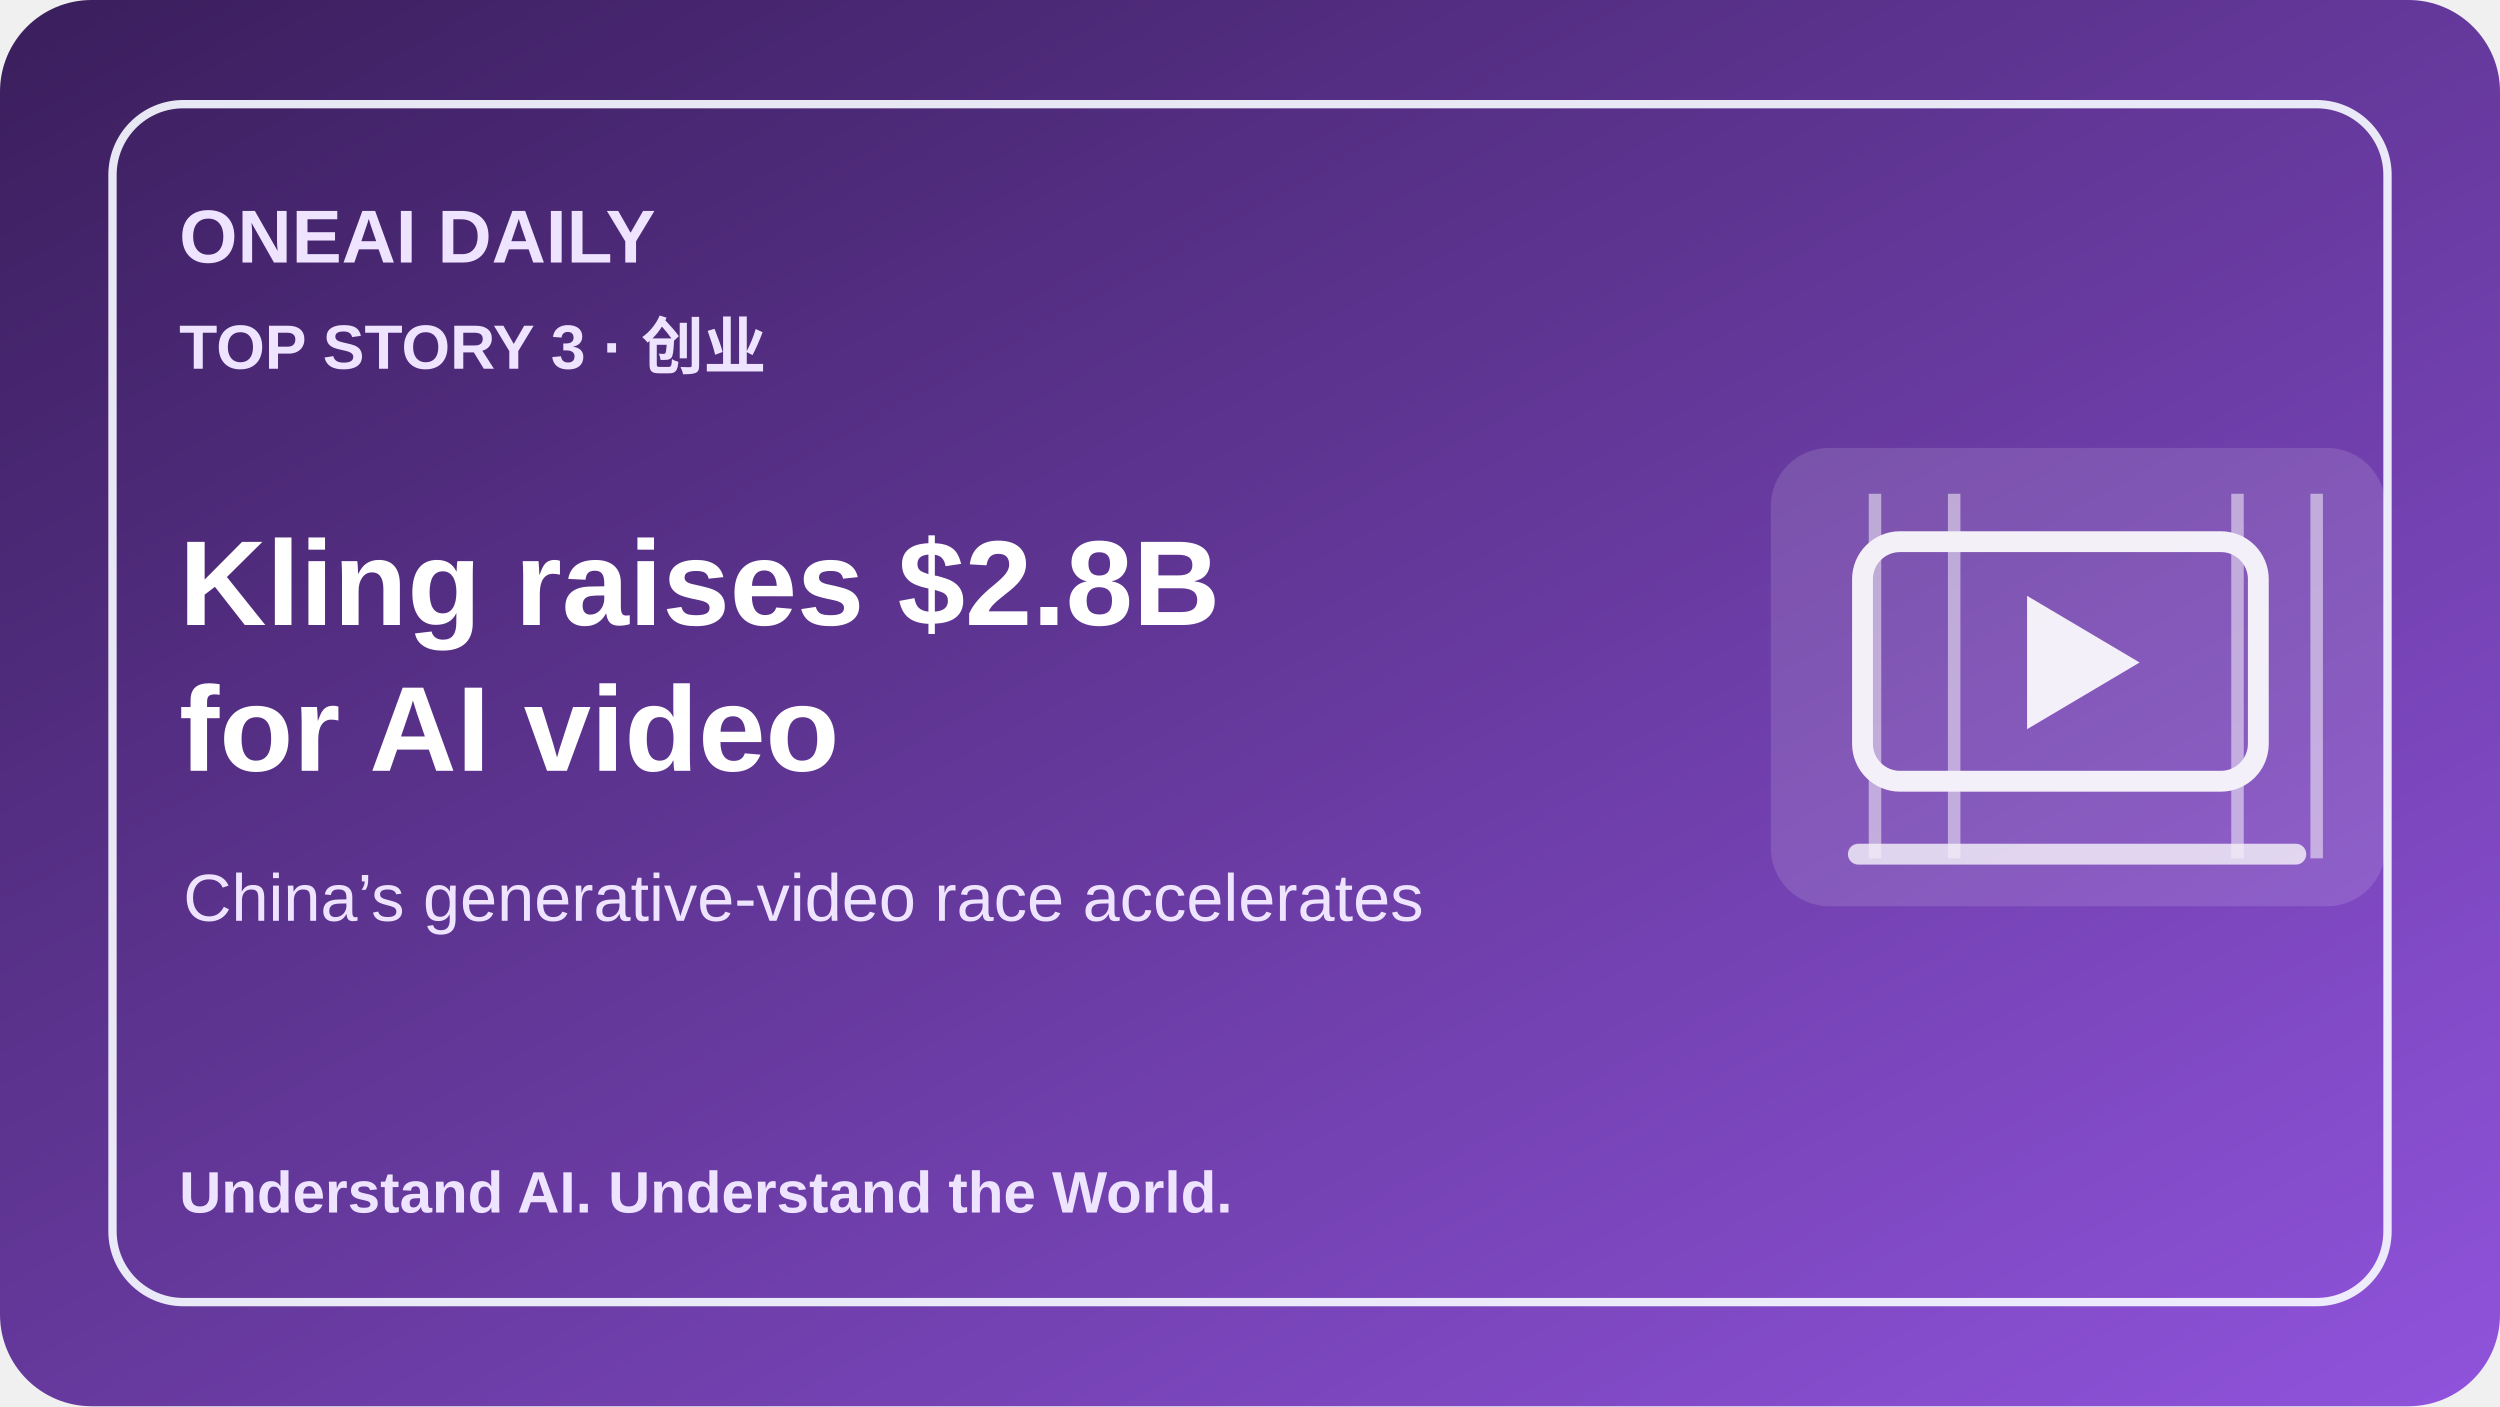
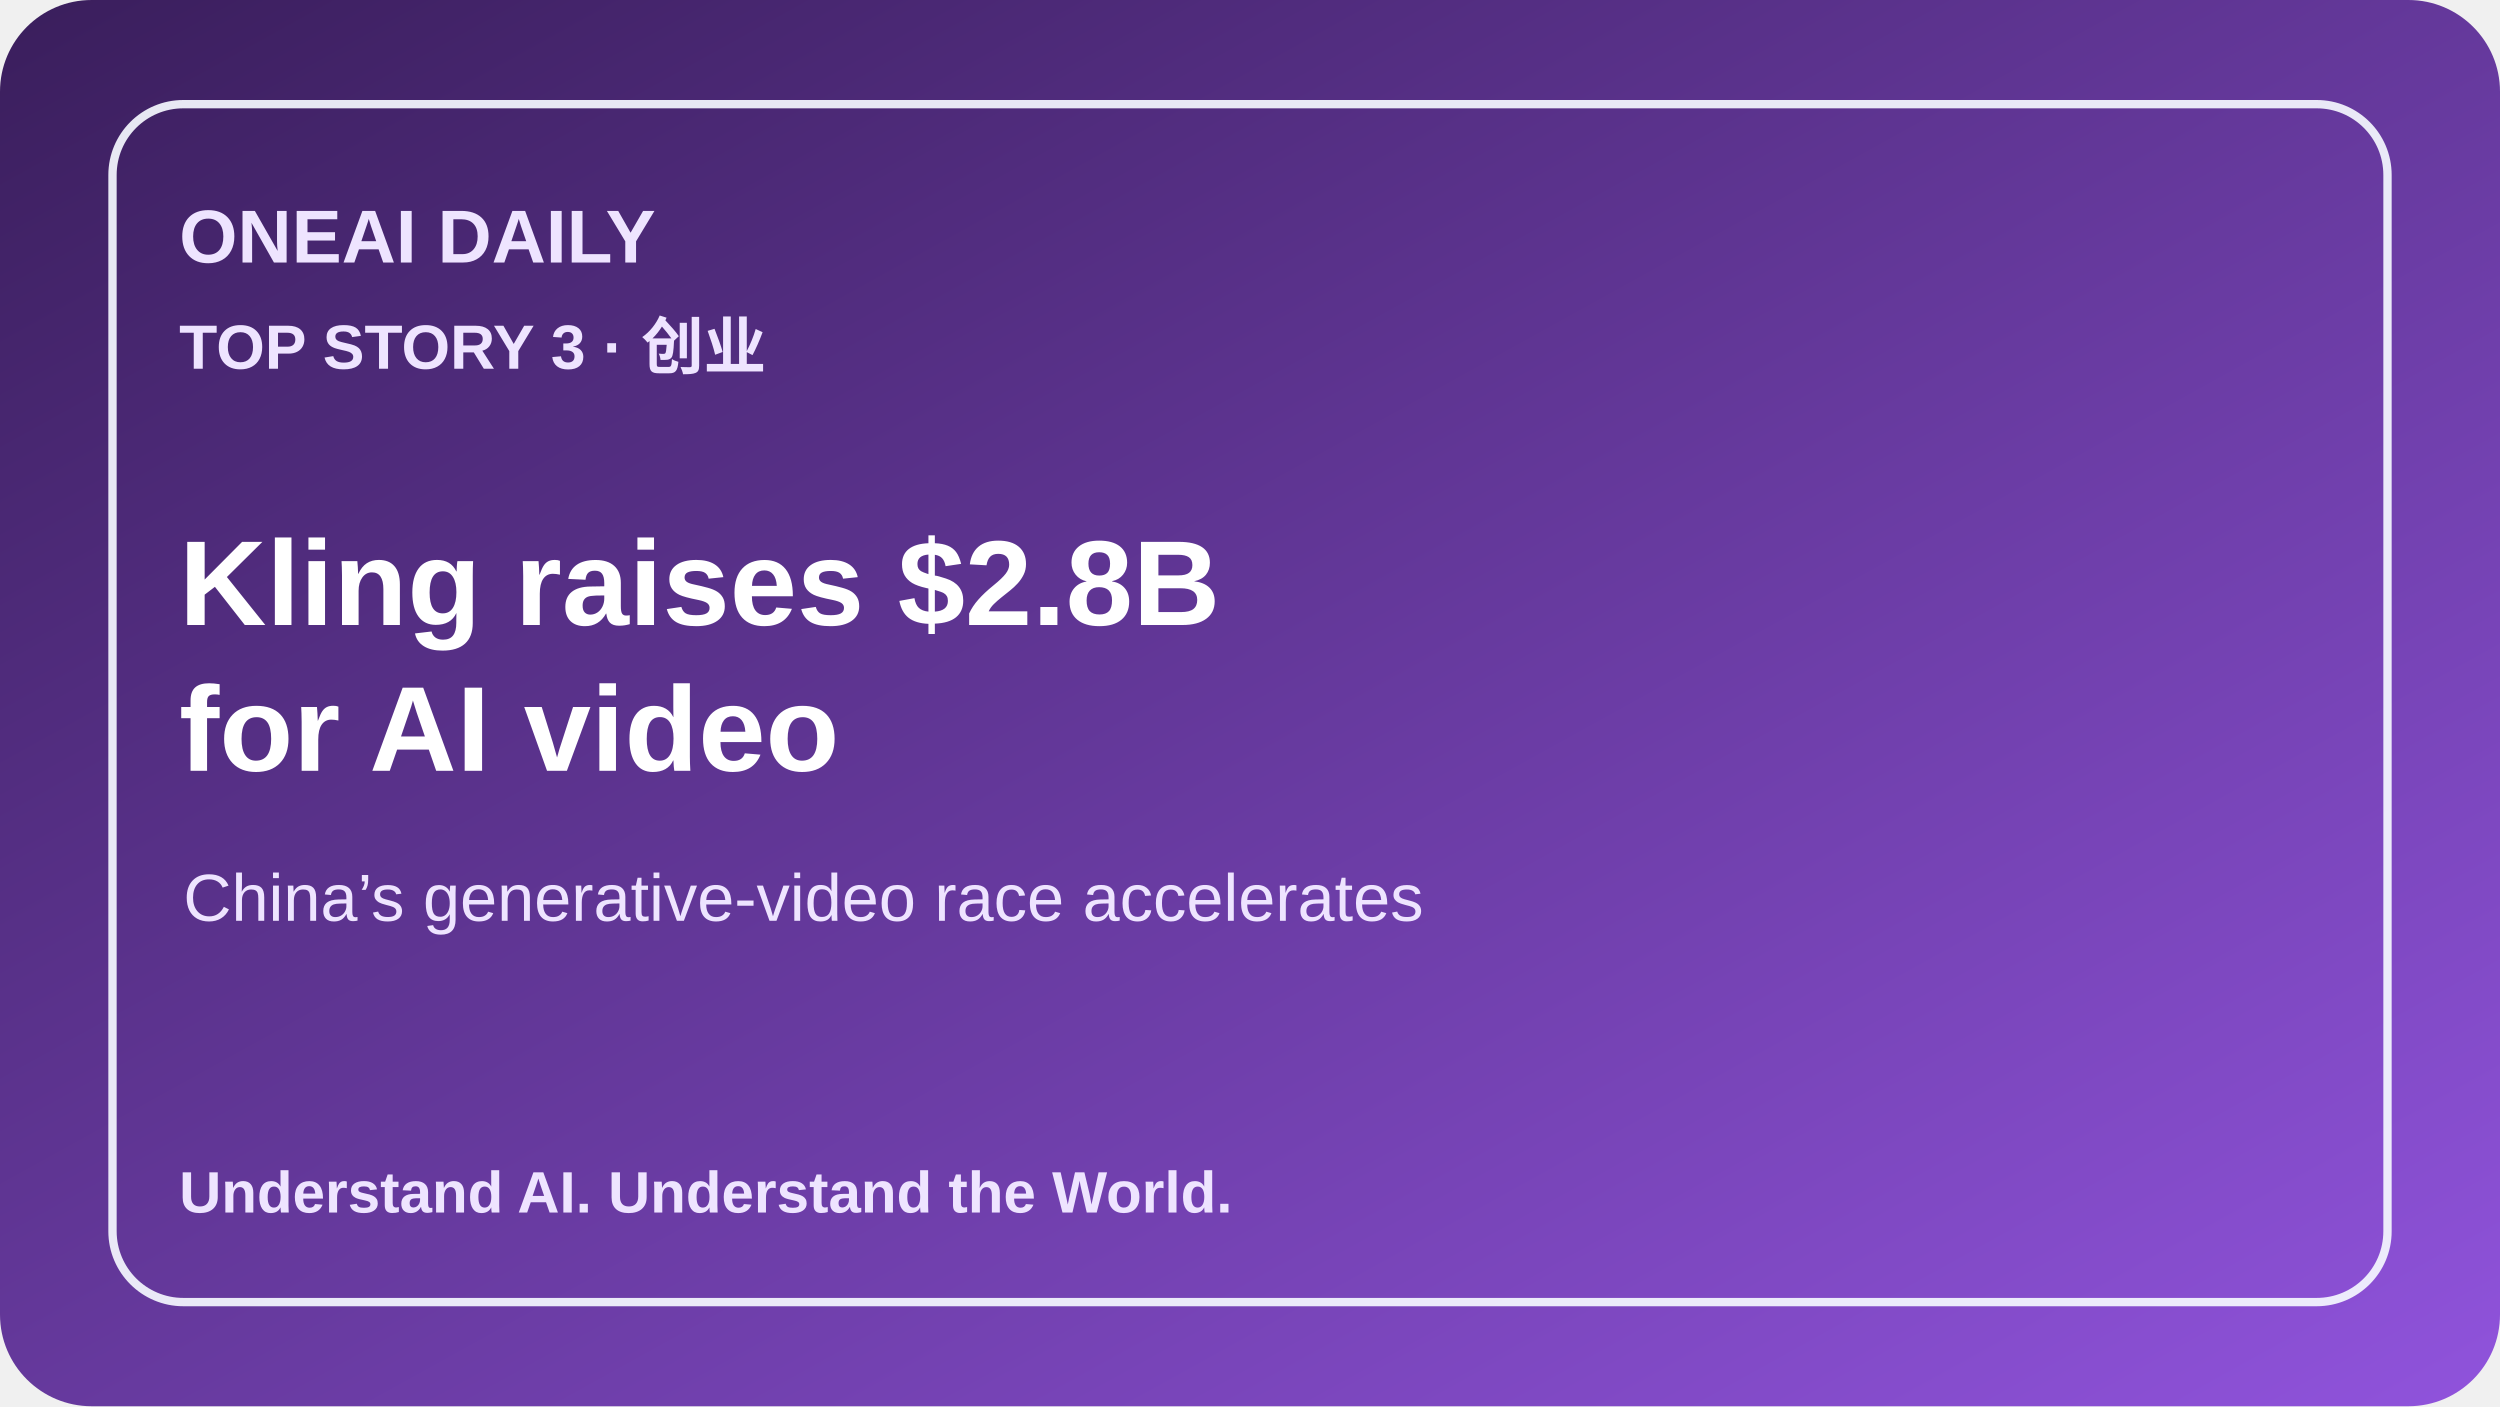
<svg xmlns="http://www.w3.org/2000/svg" width="1200" height="675" viewBox="0 0 1200 675" role="img" aria-label="Kling AI video funding daily briefing card">
  <defs>
    <linearGradient id="g" x1="0" x2="1" y1="0" y2="1">
      <stop offset="0" stop-color="#3a1e5c" />
      <stop offset="1" stop-color="#9053dc" />
    </linearGradient>
  </defs>
  <rect width="1200" height="675" rx="44" fill="url(#g)" />
  <rect x="54" y="50" width="1092" height="575" rx="34" fill="none" stroke="#f5f8ff" stroke-width="4" opacity="0.92" />
  <text x="86" y="126" font-family="Arial, 'Noto Sans CJK SC', sans-serif" font-size="36" font-weight="700" fill="#eee4ff">ONEAI DAILY</text>
  <text x="86" y="177" font-family="Arial, 'Noto Sans CJK SC', sans-serif" font-size="30" font-weight="700" fill="#eee4ff">TOP STORY 3 · 创业</text>
  <text x="86" y="300" font-family="Arial, 'Noto Sans CJK SC', sans-serif" font-size="58" font-weight="800" fill="#ffffff">Kling raises $2.8B</text>
  <text x="86" y="370" font-family="Arial, 'Noto Sans CJK SC', sans-serif" font-size="58" font-weight="800" fill="#ffffff">for AI video</text>
  <text x="88" y="442" font-family="Arial, 'Noto Sans CJK SC', sans-serif" font-size="32" fill="#eee4ff">China’s generative-video race accelerates</text>
-   <g transform="translate(830 180)" opacity="0.92">
-     <rect x="20" y="35" width="295" height="220" rx="28" fill="#ffffff" opacity="0.14" />
-     <rect x="64" y="80" width="190" height="115" rx="18" fill="none" stroke="#ffffff" stroke-width="10" />
-     <path d="M143 106 L143 170 L197 138 Z" fill="#ffffff" />
-     <path d="M62 230h210" stroke="#ffffff" stroke-width="10" stroke-linecap="round" opacity="0.82" />
-     <path d="M70 57v175M108 57v175M244 57v175M282 57v175" stroke="#ffffff" stroke-width="6" opacity="0.55" />
-   </g>
  <text x="86" y="582" font-family="Arial, 'Noto Sans CJK SC', sans-serif" font-size="28" font-weight="700" fill="#eee4ff">Understand AI. Understand the World.</text>
</svg>
